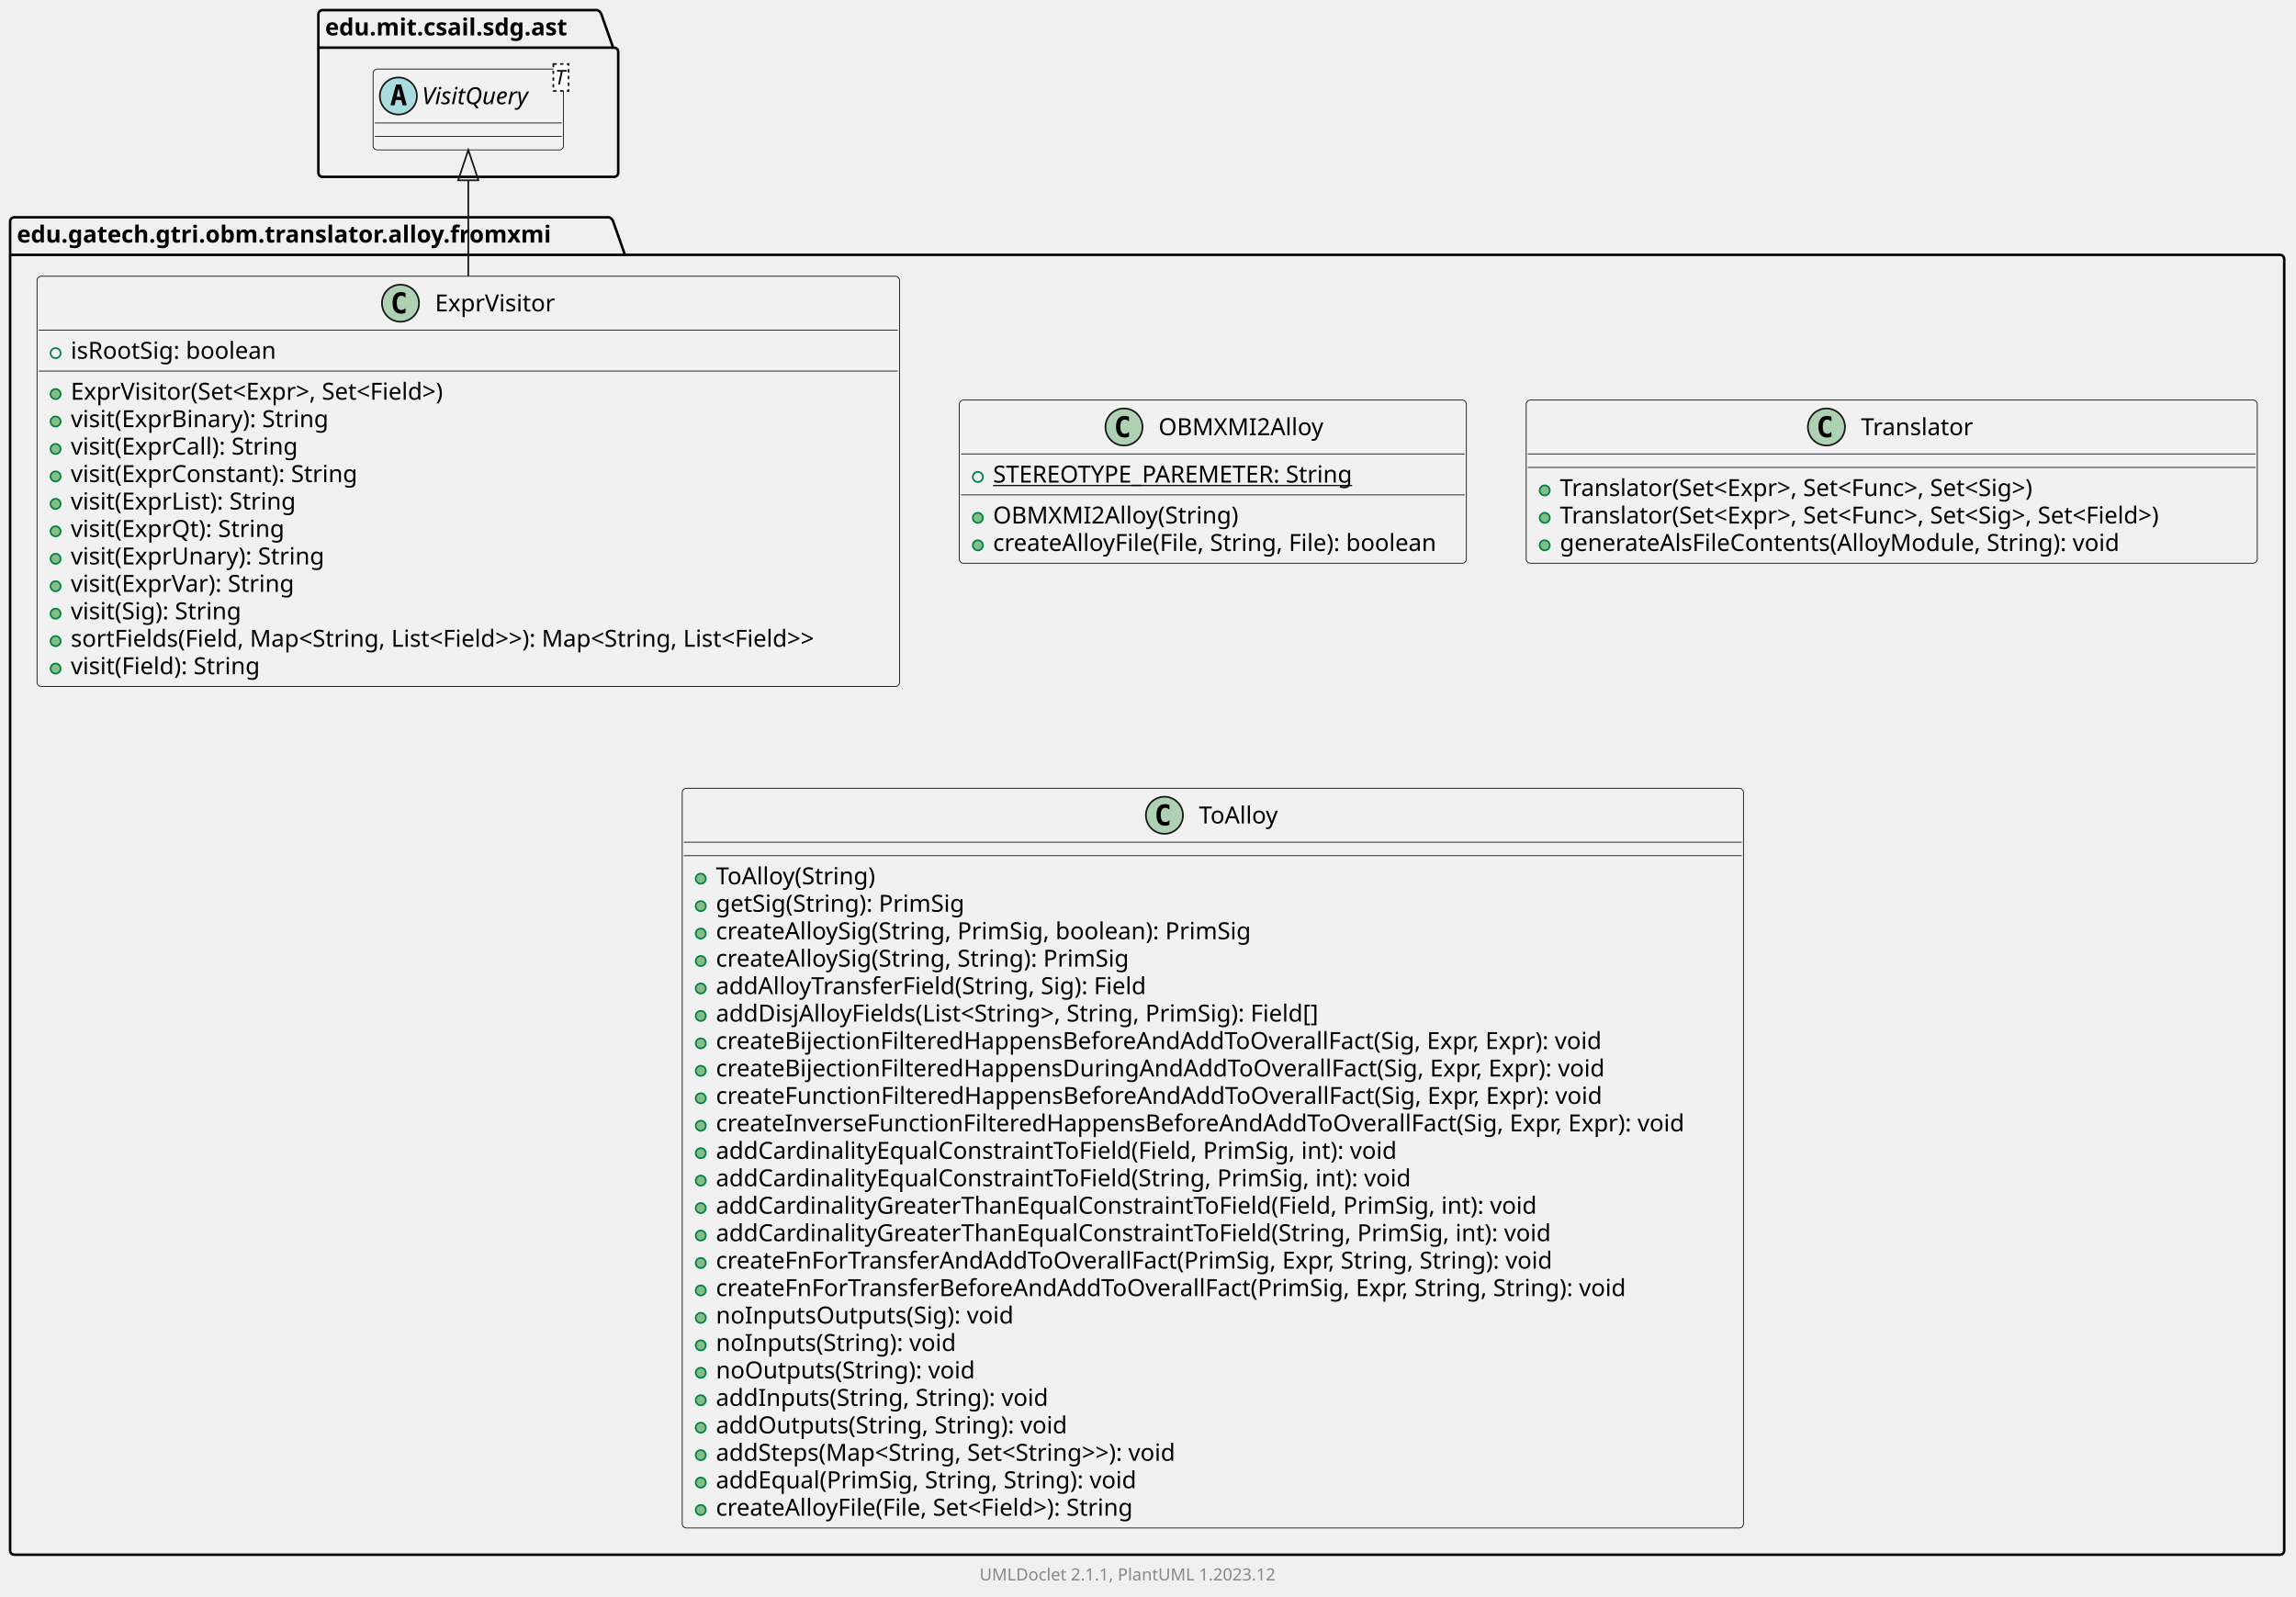
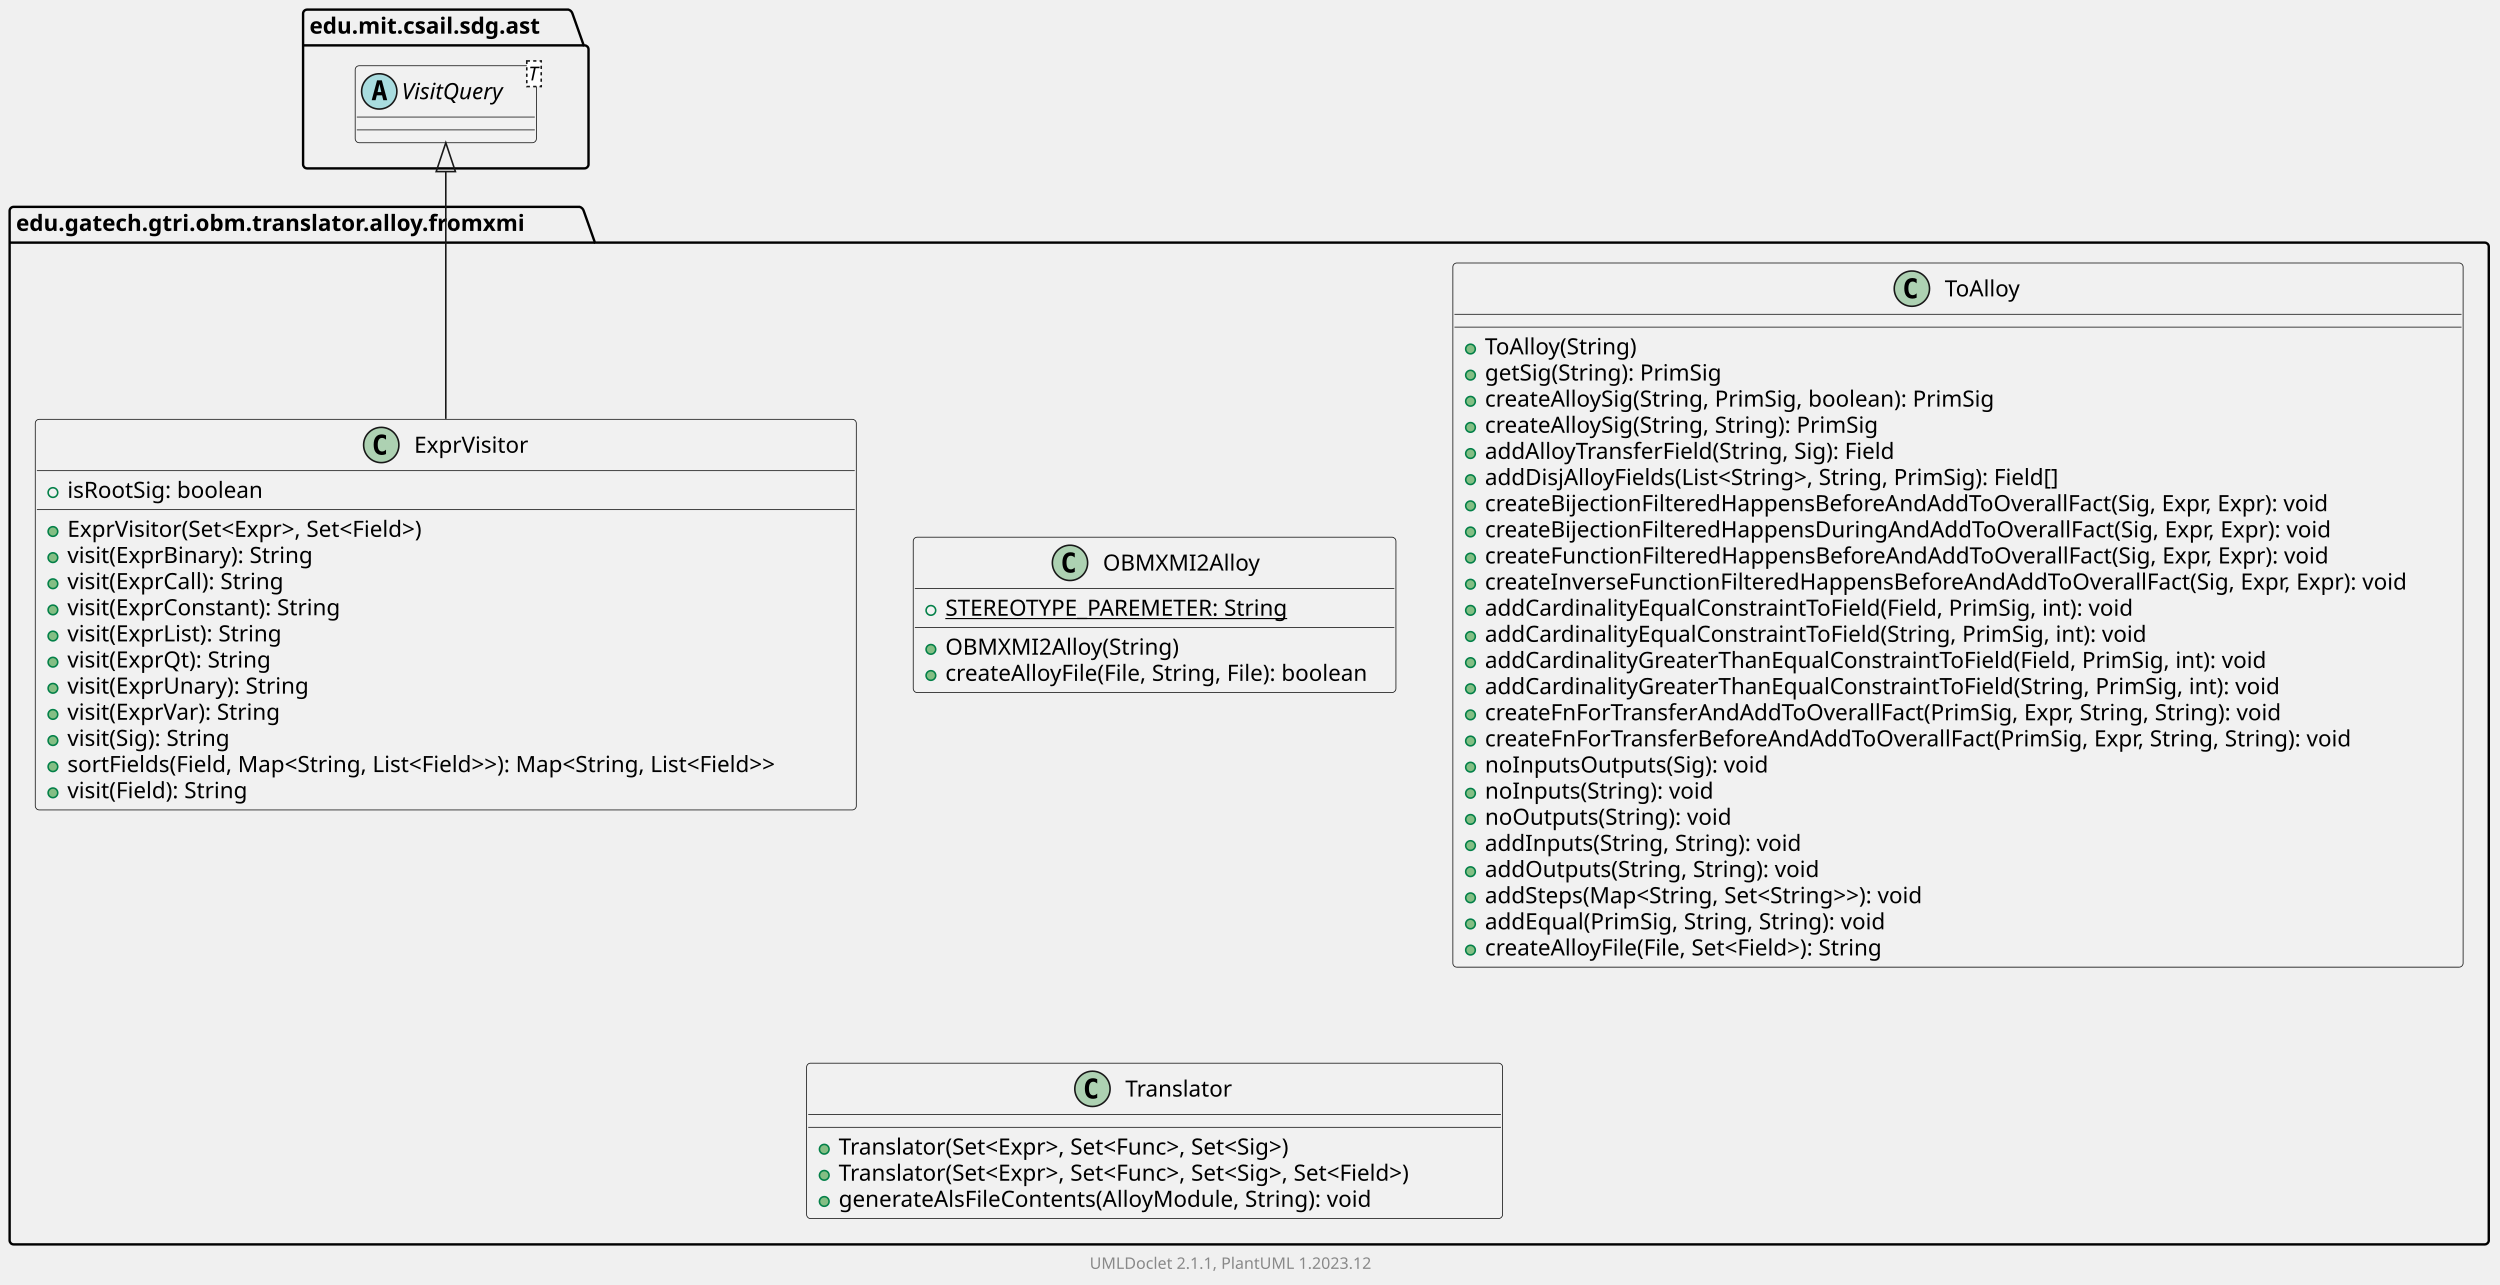
- <svg xmlns="http://www.w3.org/2000/svg" xmlns:xlink="http://www.w3.org/1999/xlink" contentStyleType="text/css" height="948px" preserveAspectRatio="none" style="width:1363px;height:948px;background:#FFFFFF;" version="1.1" viewBox="0 0 1363 948" width="1363px" zoomAndPan="magnify">
+ <svg xmlns="http://www.w3.org/2000/svg" xmlns:xlink="http://www.w3.org/1999/xlink" contentStyleType="text/css" height="801px" preserveAspectRatio="none" style="width:1559px;height:801px;background:#FFFFFF;" version="1.1" viewBox="0 0 1559 801" width="1559px" zoomAndPan="magnify">
  <defs />
  <g>
    <g id="cluster_edu.gatech.gtri.obm.translator.alloy.fromxmi">
-       <path d="M8.5,129 L361.5,129 A3.75,3.75 0 0 1 364,131.5 L371,151.297 L1353.5,151.297 A2.5,2.5 0 0 1 1356,153.797 L1356,920.5 A2.5,2.5 0 0 1 1353.5,923 L8.5,923 A2.5,2.5 0 0 1 6,920.5 L6,131.5 A2.5,2.5 0 0 1 8.5,129 " fill="none" style="stroke:#000000;stroke-width:1.5;" />
+       <path d="M8.5,129 L361.5,129 A3.75,3.75 0 0 1 364,131.5 L371,151.297 L1549.5,151.297 A2.5,2.5 0 0 1 1552,153.797 L1552,773.5 A2.5,2.5 0 0 1 1549.5,776 L8.5,776 A2.5,2.5 0 0 1 6,773.5 L6,131.5 A2.5,2.5 0 0 1 8.5,129 " fill="none" style="stroke:#000000;stroke-width:1.5;" />
      <line style="stroke:#000000;stroke-width:1.5;" x1="6" x2="371" y1="151.297" y2="151.297" />
      <text fill="#000000" font-family="sans-serif" font-size="14" font-weight="bold" lengthAdjust="spacing" textLength="352" x="10" y="143.995">edu.gatech.gtri.obm.translator.alloy.fromxmi</text>
    </g>
    <g id="cluster_edu.mit.csail.sdg.ast">
      <path d="M191.5,6 L354.5,6 A3.75,3.75 0 0 1 357,8.5 L364,28.297 L364.5,28.297 A2.5,2.5 0 0 1 367,30.797 L367,102.5 A2.5,2.5 0 0 1 364.5,105 L191.5,105 A2.5,2.5 0 0 1 189,102.5 L189,8.5 A2.5,2.5 0 0 1 191.5,6 " fill="none" style="stroke:#000000;stroke-width:1.5;" />
      <line style="stroke:#000000;stroke-width:1.5;" x1="189" x2="364" y1="28.297" y2="28.297" />
      <text fill="#000000" font-family="sans-serif" font-size="14" font-weight="bold" lengthAdjust="spacing" textLength="162" x="193" y="20.995">edu.mit.csail.sdg.ast</text>
    </g>
    <a href="OBMXMI2Alloy.html" target="_top" title="OBMXMI2Alloy.html" xlink:actuate="onRequest" xlink:href="OBMXMI2Alloy.html" xlink:show="new" xlink:title="OBMXMI2Alloy.html" xlink:type="simple">
      <g id="elem_OBMXMI2Alloy">
-         <rect codeLine="5" fill="#F1F1F1" height="96.891" id="OBMXMI2Alloy" rx="2.5" ry="2.5" style="stroke:#181818;stroke-width:0.5;" width="301" x="569.5" y="237.5" />
-         <ellipse cx="667.25" cy="253.5" fill="#ADD1B2" rx="11" ry="11" style="stroke:#181818;stroke-width:1.0;" />
-         <path d="M670.219,259.141 Q669.641,259.438 669,259.578 Q668.359,259.734 667.656,259.734 Q665.156,259.734 663.828,258.094 Q662.516,256.438 662.516,253.312 Q662.516,250.188 663.828,248.531 Q665.156,246.875 667.656,246.875 Q668.359,246.875 669,247.031 Q669.656,247.188 670.219,247.484 L670.219,250.203 Q669.594,249.625 669,249.359 Q668.406,249.078 667.781,249.078 Q666.438,249.078 665.75,250.156 Q665.062,251.219 665.062,253.312 Q665.062,255.406 665.75,256.484 Q666.438,257.547 667.781,257.547 Q668.406,257.547 669,257.281 Q669.594,257 670.219,256.422 L670.219,259.141 Z " fill="#000000" />
-         <text fill="#000000" font-family="sans-serif" font-size="14" lengthAdjust="spacing" textLength="97" x="687.75" y="258.347">OBMXMI2Alloy</text>
-         <line style="stroke:#181818;stroke-width:0.5;" x1="570.5" x2="869.5" y1="269.5" y2="269.5" />
-         <ellipse cx="580.5" cy="283.148" fill="none" rx="3" ry="3" style="stroke:#038048;stroke-width:1.0;" />
-         <text fill="#000000" font-family="sans-serif" font-size="14" lengthAdjust="spacing" text-decoration="underline" textLength="235" x="589.5" y="286.495">STEREOTYPE_PAREMETER: String</text>
-         <line style="stroke:#181818;stroke-width:0.5;" x1="570.5" x2="869.5" y1="293.797" y2="293.797" />
-         <ellipse cx="580.5" cy="307.445" fill="#84BE84" rx="3" ry="3" style="stroke:#038048;stroke-width:1.0;" />
-         <text fill="#000000" font-family="sans-serif" font-size="14" lengthAdjust="spacing" textLength="147" x="589.5" y="310.792">OBMXMI2Alloy(String)</text>
-         <ellipse cx="580.5" cy="323.742" fill="#84BE84" rx="3" ry="3" style="stroke:#038048;stroke-width:1.0;" />
-         <text fill="#000000" font-family="sans-serif" font-size="14" lengthAdjust="spacing" textLength="275" x="589.5" y="327.089">createAlloyFile(File, String, File): boolean</text>
+         <rect codeLine="5" fill="#F1F1F1" height="96.891" id="OBMXMI2Alloy" rx="2.5" ry="2.5" style="stroke:#181818;stroke-width:0.5;" width="301" x="569.5" y="335" />
+         <ellipse cx="667.25" cy="351" fill="#ADD1B2" rx="11" ry="11" style="stroke:#181818;stroke-width:1.0;" />
+         <path d="M670.219,356.641 Q669.641,356.938 669,357.078 Q668.359,357.234 667.656,357.234 Q665.156,357.234 663.828,355.594 Q662.516,353.938 662.516,350.812 Q662.516,347.688 663.828,346.031 Q665.156,344.375 667.656,344.375 Q668.359,344.375 669,344.531 Q669.656,344.688 670.219,344.984 L670.219,347.703 Q669.594,347.125 669,346.859 Q668.406,346.578 667.781,346.578 Q666.438,346.578 665.75,347.656 Q665.062,348.719 665.062,350.812 Q665.062,352.906 665.75,353.984 Q666.438,355.047 667.781,355.047 Q668.406,355.047 669,354.781 Q669.594,354.5 670.219,353.922 L670.219,356.641 Z " fill="#000000" />
+         <text fill="#000000" font-family="sans-serif" font-size="14" lengthAdjust="spacing" textLength="97" x="687.75" y="355.847">OBMXMI2Alloy</text>
+         <line style="stroke:#181818;stroke-width:0.5;" x1="570.5" x2="869.5" y1="367" y2="367" />
+         <ellipse cx="580.5" cy="380.648" fill="none" rx="3" ry="3" style="stroke:#038048;stroke-width:1.0;" />
+         <text fill="#000000" font-family="sans-serif" font-size="14" lengthAdjust="spacing" text-decoration="underline" textLength="235" x="589.5" y="383.995">STEREOTYPE_PAREMETER: String</text>
+         <line style="stroke:#181818;stroke-width:0.5;" x1="570.5" x2="869.5" y1="391.297" y2="391.297" />
+         <ellipse cx="580.5" cy="404.945" fill="#84BE84" rx="3" ry="3" style="stroke:#038048;stroke-width:1.0;" />
+         <text fill="#000000" font-family="sans-serif" font-size="14" lengthAdjust="spacing" textLength="147" x="589.5" y="408.292">OBMXMI2Alloy(String)</text>
+         <ellipse cx="580.5" cy="421.242" fill="#84BE84" rx="3" ry="3" style="stroke:#038048;stroke-width:1.0;" />
+         <text fill="#000000" font-family="sans-serif" font-size="14" lengthAdjust="spacing" textLength="275" x="589.5" y="424.589">createAlloyFile(File, String, File): boolean</text>
+       </g>
+     </a>
+     <a href="ToAlloy.html" target="_top" title="ToAlloy.html" xlink:actuate="onRequest" xlink:href="ToAlloy.html" xlink:show="new" xlink:title="ToAlloy.html" xlink:type="simple">
+       <g id="elem_ToAlloy">
+         <rect codeLine="11" fill="#F1F1F1" height="439.125" id="ToAlloy" rx="2.5" ry="2.5" style="stroke:#181818;stroke-width:0.5;" width="630" x="906" y="164" />
+         <ellipse cx="1192.25" cy="180" fill="#ADD1B2" rx="11" ry="11" style="stroke:#181818;stroke-width:1.0;" />
+         <path d="M1195.219,185.641 Q1194.641,185.938 1194,186.078 Q1193.359,186.234 1192.656,186.234 Q1190.156,186.234 1188.828,184.594 Q1187.516,182.938 1187.516,179.812 Q1187.516,176.688 1188.828,175.031 Q1190.156,173.375 1192.656,173.375 Q1193.359,173.375 1194,173.531 Q1194.656,173.688 1195.219,173.984 L1195.219,176.703 Q1194.594,176.125 1194,175.859 Q1193.406,175.578 1192.781,175.578 Q1191.438,175.578 1190.75,176.656 Q1190.062,177.719 1190.062,179.812 Q1190.062,181.906 1190.75,182.984 Q1191.438,184.047 1192.781,184.047 Q1193.406,184.047 1194,183.781 Q1194.594,183.5 1195.219,182.922 L1195.219,185.641 Z " fill="#000000" />
+         <text fill="#000000" font-family="sans-serif" font-size="14" lengthAdjust="spacing" textLength="49" x="1212.75" y="184.847">ToAlloy</text>
+         <line style="stroke:#181818;stroke-width:0.5;" x1="907" x2="1535" y1="196" y2="196" />
+         <line style="stroke:#181818;stroke-width:0.5;" x1="907" x2="1535" y1="204" y2="204" />
+         <ellipse cx="917" cy="217.648" fill="#84BE84" rx="3" ry="3" style="stroke:#038048;stroke-width:1.0;" />
+         <text fill="#000000" font-family="sans-serif" font-size="14" lengthAdjust="spacing" textLength="99" x="926" y="220.995">ToAlloy(String)</text>
+         <ellipse cx="917" cy="233.945" fill="#84BE84" rx="3" ry="3" style="stroke:#038048;stroke-width:1.0;" />
+         <text fill="#000000" font-family="sans-serif" font-size="14" lengthAdjust="spacing" textLength="154" x="926" y="237.292">getSig(String): PrimSig</text>
+         <ellipse cx="917" cy="250.242" fill="#84BE84" rx="3" ry="3" style="stroke:#038048;stroke-width:1.0;" />
+         <text fill="#000000" font-family="sans-serif" font-size="14" lengthAdjust="spacing" textLength="329" x="926" y="253.589">createAlloySig(String, PrimSig, boolean): PrimSig</text>
+         <ellipse cx="917" cy="266.539" fill="#84BE84" rx="3" ry="3" style="stroke:#038048;stroke-width:1.0;" />
+         <text fill="#000000" font-family="sans-serif" font-size="14" lengthAdjust="spacing" textLength="254" x="926" y="269.886">createAlloySig(String, String): PrimSig</text>
+         <ellipse cx="917" cy="282.836" fill="#84BE84" rx="3" ry="3" style="stroke:#038048;stroke-width:1.0;" />
+         <text fill="#000000" font-family="sans-serif" font-size="14" lengthAdjust="spacing" textLength="266" x="926" y="286.183">addAlloyTransferField(String, Sig): Field</text>
+         <ellipse cx="917" cy="299.133" fill="#84BE84" rx="3" ry="3" style="stroke:#038048;stroke-width:1.0;" />
+         <text fill="#000000" font-family="sans-serif" font-size="14" lengthAdjust="spacing" textLength="377" x="926" y="302.479">addDisjAlloyFields(List&lt;String&gt;, String, PrimSig): Field[]</text>
+         <ellipse cx="917" cy="315.43" fill="#84BE84" rx="3" ry="3" style="stroke:#038048;stroke-width:1.0;" />
+         <text fill="#000000" font-family="sans-serif" font-size="14" lengthAdjust="spacing" textLength="553" x="926" y="318.776">createBijectionFilteredHappensBeforeAndAddToOverallFact(Sig, Expr, Expr): void</text>
+         <ellipse cx="917" cy="331.727" fill="#84BE84" rx="3" ry="3" style="stroke:#038048;stroke-width:1.0;" />
+         <text fill="#000000" font-family="sans-serif" font-size="14" lengthAdjust="spacing" textLength="553" x="926" y="335.073">createBijectionFilteredHappensDuringAndAddToOverallFact(Sig, Expr, Expr): void</text>
+         <ellipse cx="917" cy="348.023" fill="#84BE84" rx="3" ry="3" style="stroke:#038048;stroke-width:1.0;" />
+         <text fill="#000000" font-family="sans-serif" font-size="14" lengthAdjust="spacing" textLength="554" x="926" y="351.37">createFunctionFilteredHappensBeforeAndAddToOverallFact(Sig, Expr, Expr): void</text>
+         <ellipse cx="917" cy="364.32" fill="#84BE84" rx="3" ry="3" style="stroke:#038048;stroke-width:1.0;" />
+         <text fill="#000000" font-family="sans-serif" font-size="14" lengthAdjust="spacing" textLength="604" x="926" y="367.667">createInverseFunctionFilteredHappensBeforeAndAddToOverallFact(Sig, Expr, Expr): void</text>
+         <ellipse cx="917" cy="380.617" fill="#84BE84" rx="3" ry="3" style="stroke:#038048;stroke-width:1.0;" />
+         <text fill="#000000" font-family="sans-serif" font-size="14" lengthAdjust="spacing" textLength="418" x="926" y="383.964">addCardinalityEqualConstraintToField(Field, PrimSig, int): void</text>
+         <ellipse cx="917" cy="396.914" fill="#84BE84" rx="3" ry="3" style="stroke:#038048;stroke-width:1.0;" />
+         <text fill="#000000" font-family="sans-serif" font-size="14" lengthAdjust="spacing" textLength="426" x="926" y="400.261">addCardinalityEqualConstraintToField(String, PrimSig, int): void</text>
+         <ellipse cx="917" cy="413.211" fill="#84BE84" rx="3" ry="3" style="stroke:#038048;stroke-width:1.0;" />
+         <text fill="#000000" font-family="sans-serif" font-size="14" lengthAdjust="spacing" textLength="505" x="926" y="416.558">addCardinalityGreaterThanEqualConstraintToField(Field, PrimSig, int): void</text>
+         <ellipse cx="917" cy="429.508" fill="#84BE84" rx="3" ry="3" style="stroke:#038048;stroke-width:1.0;" />
+         <text fill="#000000" font-family="sans-serif" font-size="14" lengthAdjust="spacing" textLength="513" x="926" y="432.854">addCardinalityGreaterThanEqualConstraintToField(String, PrimSig, int): void</text>
+         <ellipse cx="917" cy="445.805" fill="#84BE84" rx="3" ry="3" style="stroke:#038048;stroke-width:1.0;" />
+         <text fill="#000000" font-family="sans-serif" font-size="14" lengthAdjust="spacing" textLength="519" x="926" y="449.151">createFnForTransferAndAddToOverallFact(PrimSig, Expr, String, String): void</text>
+         <ellipse cx="917" cy="462.102" fill="#84BE84" rx="3" ry="3" style="stroke:#038048;stroke-width:1.0;" />
+         <text fill="#000000" font-family="sans-serif" font-size="14" lengthAdjust="spacing" textLength="565" x="926" y="465.448">createFnForTransferBeforeAndAddToOverallFact(PrimSig, Expr, String, String): void</text>
+         <ellipse cx="917" cy="478.398" fill="#84BE84" rx="3" ry="3" style="stroke:#038048;stroke-width:1.0;" />
+         <text fill="#000000" font-family="sans-serif" font-size="14" lengthAdjust="spacing" textLength="185" x="926" y="481.745">noInputsOutputs(Sig): void</text>
+         <ellipse cx="917" cy="494.695" fill="#84BE84" rx="3" ry="3" style="stroke:#038048;stroke-width:1.0;" />
+         <text fill="#000000" font-family="sans-serif" font-size="14" lengthAdjust="spacing" textLength="148" x="926" y="498.042">noInputs(String): void</text>
+         <ellipse cx="917" cy="510.992" fill="#84BE84" rx="3" ry="3" style="stroke:#038048;stroke-width:1.0;" />
+         <text fill="#000000" font-family="sans-serif" font-size="14" lengthAdjust="spacing" textLength="161" x="926" y="514.339">noOutputs(String): void</text>
+         <ellipse cx="917" cy="527.289" fill="#84BE84" rx="3" ry="3" style="stroke:#038048;stroke-width:1.0;" />
+         <text fill="#000000" font-family="sans-serif" font-size="14" lengthAdjust="spacing" textLength="204" x="926" y="530.636">addInputs(String, String): void</text>
+         <ellipse cx="917" cy="543.586" fill="#84BE84" rx="3" ry="3" style="stroke:#038048;stroke-width:1.0;" />
+         <text fill="#000000" font-family="sans-serif" font-size="14" lengthAdjust="spacing" textLength="217" x="926" y="546.933">addOutputs(String, String): void</text>
+         <ellipse cx="917" cy="559.883" fill="#84BE84" rx="3" ry="3" style="stroke:#038048;stroke-width:1.0;" />
+         <text fill="#000000" font-family="sans-serif" font-size="14" lengthAdjust="spacing" textLength="301" x="926" y="563.23">addSteps(Map&lt;String, Set&lt;String&gt;&gt;): void</text>
+         <ellipse cx="917" cy="576.18" fill="#84BE84" rx="3" ry="3" style="stroke:#038048;stroke-width:1.0;" />
+         <text fill="#000000" font-family="sans-serif" font-size="14" lengthAdjust="spacing" textLength="258" x="926" y="579.526">addEqual(PrimSig, String, String): void</text>
+         <ellipse cx="917" cy="592.477" fill="#84BE84" rx="3" ry="3" style="stroke:#038048;stroke-width:1.0;" />
+         <text fill="#000000" font-family="sans-serif" font-size="14" lengthAdjust="spacing" textLength="267" x="926" y="595.823">createAlloyFile(File, Set&lt;Field&gt;): String</text>
      </g>
    </a>
    <a href="ExprVisitor.html" target="_top" title="ExprVisitor.html" xlink:actuate="onRequest" xlink:href="ExprVisitor.html" xlink:show="new" xlink:title="ExprVisitor.html" xlink:type="simple">
      <g id="elem_ExprVisitor">
-         <rect codeLine="11" fill="#F1F1F1" height="243.562" id="ExprVisitor" rx="2.5" ry="2.5" style="stroke:#181818;stroke-width:0.5;" width="512" x="22" y="164" />
-         <ellipse cx="237.75" cy="180" fill="#ADD1B2" rx="11" ry="11" style="stroke:#181818;stroke-width:1.0;" />
-         <path d="M240.719,185.641 Q240.141,185.938 239.5,186.078 Q238.859,186.234 238.156,186.234 Q235.656,186.234 234.328,184.594 Q233.016,182.938 233.016,179.812 Q233.016,176.688 234.328,175.031 Q235.656,173.375 238.156,173.375 Q238.859,173.375 239.5,173.531 Q240.156,173.688 240.719,173.984 L240.719,176.703 Q240.094,176.125 239.5,175.859 Q238.906,175.578 238.281,175.578 Q236.938,175.578 236.25,176.656 Q235.562,177.719 235.562,179.812 Q235.562,181.906 236.25,182.984 Q236.938,184.047 238.281,184.047 Q238.906,184.047 239.5,183.781 Q240.094,183.5 240.719,182.922 L240.719,185.641 Z " fill="#000000" />
-         <text fill="#000000" font-family="sans-serif" font-size="14" lengthAdjust="spacing" textLength="72" x="258.25" y="184.847">ExprVisitor</text>
-         <line style="stroke:#181818;stroke-width:0.5;" x1="23" x2="533" y1="196" y2="196" />
-         <ellipse cx="33" cy="209.648" fill="none" rx="3" ry="3" style="stroke:#038048;stroke-width:1.0;" />
-         <text fill="#000000" font-family="sans-serif" font-size="14" lengthAdjust="spacing" textLength="130" x="42" y="212.995">isRootSig: boolean</text>
-         <line style="stroke:#181818;stroke-width:0.5;" x1="23" x2="533" y1="220.297" y2="220.297" />
-         <ellipse cx="33" cy="233.945" fill="#84BE84" rx="3" ry="3" style="stroke:#038048;stroke-width:1.0;" />
-         <text fill="#000000" font-family="sans-serif" font-size="14" lengthAdjust="spacing" textLength="246" x="42" y="237.292">ExprVisitor(Set&lt;Expr&gt;, Set&lt;Field&gt;)</text>
-         <ellipse cx="33" cy="250.242" fill="#84BE84" rx="3" ry="3" style="stroke:#038048;stroke-width:1.0;" />
-         <text fill="#000000" font-family="sans-serif" font-size="14" lengthAdjust="spacing" textLength="157" x="42" y="253.589">visit(ExprBinary): String</text>
-         <ellipse cx="33" cy="266.539" fill="#84BE84" rx="3" ry="3" style="stroke:#038048;stroke-width:1.0;" />
-         <text fill="#000000" font-family="sans-serif" font-size="14" lengthAdjust="spacing" textLength="139" x="42" y="269.886">visit(ExprCall): String</text>
-         <ellipse cx="33" cy="282.836" fill="#84BE84" rx="3" ry="3" style="stroke:#038048;stroke-width:1.0;" />
-         <text fill="#000000" font-family="sans-serif" font-size="14" lengthAdjust="spacing" textLength="178" x="42" y="286.183">visit(ExprConstant): String</text>
-         <ellipse cx="33" cy="299.133" fill="#84BE84" rx="3" ry="3" style="stroke:#038048;stroke-width:1.0;" />
-         <text fill="#000000" font-family="sans-serif" font-size="14" lengthAdjust="spacing" textLength="138" x="42" y="302.479">visit(ExprList): String</text>
-         <ellipse cx="33" cy="315.43" fill="#84BE84" rx="3" ry="3" style="stroke:#038048;stroke-width:1.0;" />
-         <text fill="#000000" font-family="sans-serif" font-size="14" lengthAdjust="spacing" textLength="131" x="42" y="318.776">visit(ExprQt): String</text>
-         <ellipse cx="33" cy="331.727" fill="#84BE84" rx="3" ry="3" style="stroke:#038048;stroke-width:1.0;" />
-         <text fill="#000000" font-family="sans-serif" font-size="14" lengthAdjust="spacing" textLength="154" x="42" y="335.073">visit(ExprUnary): String</text>
-         <ellipse cx="33" cy="348.023" fill="#84BE84" rx="3" ry="3" style="stroke:#038048;stroke-width:1.0;" />
-         <text fill="#000000" font-family="sans-serif" font-size="14" lengthAdjust="spacing" textLength="137" x="42" y="351.37">visit(ExprVar): String</text>
-         <ellipse cx="33" cy="364.32" fill="#84BE84" rx="3" ry="3" style="stroke:#038048;stroke-width:1.0;" />
-         <text fill="#000000" font-family="sans-serif" font-size="14" lengthAdjust="spacing" textLength="106" x="42" y="367.667">visit(Sig): String</text>
-         <ellipse cx="33" cy="380.617" fill="#84BE84" rx="3" ry="3" style="stroke:#038048;stroke-width:1.0;" />
-         <text fill="#000000" font-family="sans-serif" font-size="14" lengthAdjust="spacing" textLength="486" x="42" y="383.964">sortFields(Field, Map&lt;String, List&lt;Field&gt;&gt;): Map&lt;String, List&lt;Field&gt;&gt;</text>
-         <ellipse cx="33" cy="396.914" fill="#84BE84" rx="3" ry="3" style="stroke:#038048;stroke-width:1.0;" />
-         <text fill="#000000" font-family="sans-serif" font-size="14" lengthAdjust="spacing" textLength="117" x="42" y="400.261">visit(Field): String</text>
+         <rect codeLine="38" fill="#F1F1F1" height="243.562" id="ExprVisitor" rx="2.5" ry="2.5" style="stroke:#181818;stroke-width:0.5;" width="512" x="22" y="261.5" />
+         <ellipse cx="237.75" cy="277.5" fill="#ADD1B2" rx="11" ry="11" style="stroke:#181818;stroke-width:1.0;" />
+         <path d="M240.719,283.141 Q240.141,283.438 239.5,283.578 Q238.859,283.734 238.156,283.734 Q235.656,283.734 234.328,282.094 Q233.016,280.438 233.016,277.312 Q233.016,274.188 234.328,272.531 Q235.656,270.875 238.156,270.875 Q238.859,270.875 239.5,271.031 Q240.156,271.188 240.719,271.484 L240.719,274.203 Q240.094,273.625 239.5,273.359 Q238.906,273.078 238.281,273.078 Q236.938,273.078 236.25,274.156 Q235.562,275.219 235.562,277.312 Q235.562,279.406 236.25,280.484 Q236.938,281.547 238.281,281.547 Q238.906,281.547 239.5,281.281 Q240.094,281 240.719,280.422 L240.719,283.141 Z " fill="#000000" />
+         <text fill="#000000" font-family="sans-serif" font-size="14" lengthAdjust="spacing" textLength="72" x="258.25" y="282.347">ExprVisitor</text>
+         <line style="stroke:#181818;stroke-width:0.5;" x1="23" x2="533" y1="293.5" y2="293.5" />
+         <ellipse cx="33" cy="307.148" fill="none" rx="3" ry="3" style="stroke:#038048;stroke-width:1.0;" />
+         <text fill="#000000" font-family="sans-serif" font-size="14" lengthAdjust="spacing" textLength="130" x="42" y="310.495">isRootSig: boolean</text>
+         <line style="stroke:#181818;stroke-width:0.5;" x1="23" x2="533" y1="317.797" y2="317.797" />
+         <ellipse cx="33" cy="331.445" fill="#84BE84" rx="3" ry="3" style="stroke:#038048;stroke-width:1.0;" />
+         <text fill="#000000" font-family="sans-serif" font-size="14" lengthAdjust="spacing" textLength="246" x="42" y="334.792">ExprVisitor(Set&lt;Expr&gt;, Set&lt;Field&gt;)</text>
+         <ellipse cx="33" cy="347.742" fill="#84BE84" rx="3" ry="3" style="stroke:#038048;stroke-width:1.0;" />
+         <text fill="#000000" font-family="sans-serif" font-size="14" lengthAdjust="spacing" textLength="157" x="42" y="351.089">visit(ExprBinary): String</text>
+         <ellipse cx="33" cy="364.039" fill="#84BE84" rx="3" ry="3" style="stroke:#038048;stroke-width:1.0;" />
+         <text fill="#000000" font-family="sans-serif" font-size="14" lengthAdjust="spacing" textLength="139" x="42" y="367.386">visit(ExprCall): String</text>
+         <ellipse cx="33" cy="380.336" fill="#84BE84" rx="3" ry="3" style="stroke:#038048;stroke-width:1.0;" />
+         <text fill="#000000" font-family="sans-serif" font-size="14" lengthAdjust="spacing" textLength="178" x="42" y="383.683">visit(ExprConstant): String</text>
+         <ellipse cx="33" cy="396.633" fill="#84BE84" rx="3" ry="3" style="stroke:#038048;stroke-width:1.0;" />
+         <text fill="#000000" font-family="sans-serif" font-size="14" lengthAdjust="spacing" textLength="138" x="42" y="399.979">visit(ExprList): String</text>
+         <ellipse cx="33" cy="412.93" fill="#84BE84" rx="3" ry="3" style="stroke:#038048;stroke-width:1.0;" />
+         <text fill="#000000" font-family="sans-serif" font-size="14" lengthAdjust="spacing" textLength="131" x="42" y="416.276">visit(ExprQt): String</text>
+         <ellipse cx="33" cy="429.227" fill="#84BE84" rx="3" ry="3" style="stroke:#038048;stroke-width:1.0;" />
+         <text fill="#000000" font-family="sans-serif" font-size="14" lengthAdjust="spacing" textLength="154" x="42" y="432.573">visit(ExprUnary): String</text>
+         <ellipse cx="33" cy="445.523" fill="#84BE84" rx="3" ry="3" style="stroke:#038048;stroke-width:1.0;" />
+         <text fill="#000000" font-family="sans-serif" font-size="14" lengthAdjust="spacing" textLength="137" x="42" y="448.87">visit(ExprVar): String</text>
+         <ellipse cx="33" cy="461.82" fill="#84BE84" rx="3" ry="3" style="stroke:#038048;stroke-width:1.0;" />
+         <text fill="#000000" font-family="sans-serif" font-size="14" lengthAdjust="spacing" textLength="106" x="42" y="465.167">visit(Sig): String</text>
+         <ellipse cx="33" cy="478.117" fill="#84BE84" rx="3" ry="3" style="stroke:#038048;stroke-width:1.0;" />
+         <text fill="#000000" font-family="sans-serif" font-size="14" lengthAdjust="spacing" textLength="486" x="42" y="481.464">sortFields(Field, Map&lt;String, List&lt;Field&gt;&gt;): Map&lt;String, List&lt;Field&gt;&gt;</text>
+         <ellipse cx="33" cy="494.414" fill="#84BE84" rx="3" ry="3" style="stroke:#038048;stroke-width:1.0;" />
+         <text fill="#000000" font-family="sans-serif" font-size="14" lengthAdjust="spacing" textLength="117" x="42" y="497.761">visit(Field): String</text>
      </g>
    </a>
    <a href="Translator.html" target="_top" title="Translator.html" xlink:actuate="onRequest" xlink:href="Translator.html" xlink:show="new" xlink:title="Translator.html" xlink:type="simple">
      <g id="elem_Translator">
-         <rect codeLine="26" fill="#F1F1F1" height="96.891" id="Translator" rx="2.5" ry="2.5" style="stroke:#181818;stroke-width:0.5;" width="434" x="906" y="237.5" />
-         <ellipse cx="1084.25" cy="253.5" fill="#ADD1B2" rx="11" ry="11" style="stroke:#181818;stroke-width:1.0;" />
-         <path d="M1087.219,259.141 Q1086.641,259.438 1086,259.578 Q1085.359,259.734 1084.656,259.734 Q1082.156,259.734 1080.828,258.094 Q1079.516,256.438 1079.516,253.312 Q1079.516,250.188 1080.828,248.531 Q1082.156,246.875 1084.656,246.875 Q1085.359,246.875 1086,247.031 Q1086.656,247.188 1087.219,247.484 L1087.219,250.203 Q1086.594,249.625 1086,249.359 Q1085.406,249.078 1084.781,249.078 Q1083.438,249.078 1082.75,250.156 Q1082.062,251.219 1082.062,253.312 Q1082.062,255.406 1082.75,256.484 Q1083.438,257.547 1084.781,257.547 Q1085.406,257.547 1086,257.281 Q1086.594,257 1087.219,256.422 L1087.219,259.141 Z " fill="#000000" />
-         <text fill="#000000" font-family="sans-serif" font-size="14" lengthAdjust="spacing" textLength="69" x="1104.75" y="258.347">Translator</text>
-         <line style="stroke:#181818;stroke-width:0.5;" x1="907" x2="1339" y1="269.5" y2="269.5" />
-         <line style="stroke:#181818;stroke-width:0.5;" x1="907" x2="1339" y1="277.5" y2="277.5" />
-         <ellipse cx="917" cy="291.148" fill="#84BE84" rx="3" ry="3" style="stroke:#038048;stroke-width:1.0;" />
-         <text fill="#000000" font-family="sans-serif" font-size="14" lengthAdjust="spacing" textLength="321" x="926" y="294.495">Translator(Set&lt;Expr&gt;, Set&lt;Func&gt;, Set&lt;Sig&gt;)</text>
-         <ellipse cx="917" cy="307.445" fill="#84BE84" rx="3" ry="3" style="stroke:#038048;stroke-width:1.0;" />
-         <text fill="#000000" font-family="sans-serif" font-size="14" lengthAdjust="spacing" textLength="408" x="926" y="310.792">Translator(Set&lt;Expr&gt;, Set&lt;Func&gt;, Set&lt;Sig&gt;, Set&lt;Field&gt;)</text>
-         <ellipse cx="917" cy="323.742" fill="#84BE84" rx="3" ry="3" style="stroke:#038048;stroke-width:1.0;" />
-         <text fill="#000000" font-family="sans-serif" font-size="14" lengthAdjust="spacing" textLength="347" x="926" y="327.089">generateAlsFileContents(AlloyModule, String): void</text>
-       </g>
-     </a>
-     <a href="ToAlloy.html" target="_top" title="ToAlloy.html" xlink:actuate="onRequest" xlink:href="ToAlloy.html" xlink:show="new" xlink:title="ToAlloy.html" xlink:type="simple">
-       <g id="elem_ToAlloy">
-         <rect codeLine="32" fill="#F1F1F1" height="439.125" id="ToAlloy" rx="2.5" ry="2.5" style="stroke:#181818;stroke-width:0.5;" width="630" x="405" y="468" />
-         <ellipse cx="691.25" cy="484" fill="#ADD1B2" rx="11" ry="11" style="stroke:#181818;stroke-width:1.0;" />
-         <path d="M694.219,489.641 Q693.641,489.938 693,490.078 Q692.359,490.234 691.656,490.234 Q689.156,490.234 687.828,488.594 Q686.516,486.938 686.516,483.812 Q686.516,480.688 687.828,479.031 Q689.156,477.375 691.656,477.375 Q692.359,477.375 693,477.531 Q693.656,477.688 694.219,477.984 L694.219,480.703 Q693.594,480.125 693,479.859 Q692.406,479.578 691.781,479.578 Q690.438,479.578 689.75,480.656 Q689.062,481.719 689.062,483.812 Q689.062,485.906 689.75,486.984 Q690.438,488.047 691.781,488.047 Q692.406,488.047 693,487.781 Q693.594,487.5 694.219,486.922 L694.219,489.641 Z " fill="#000000" />
-         <text fill="#000000" font-family="sans-serif" font-size="14" lengthAdjust="spacing" textLength="49" x="711.75" y="488.847">ToAlloy</text>
-         <line style="stroke:#181818;stroke-width:0.5;" x1="406" x2="1034" y1="500" y2="500" />
-         <line style="stroke:#181818;stroke-width:0.5;" x1="406" x2="1034" y1="508" y2="508" />
-         <ellipse cx="416" cy="521.648" fill="#84BE84" rx="3" ry="3" style="stroke:#038048;stroke-width:1.0;" />
-         <text fill="#000000" font-family="sans-serif" font-size="14" lengthAdjust="spacing" textLength="99" x="425" y="524.995">ToAlloy(String)</text>
-         <ellipse cx="416" cy="537.945" fill="#84BE84" rx="3" ry="3" style="stroke:#038048;stroke-width:1.0;" />
-         <text fill="#000000" font-family="sans-serif" font-size="14" lengthAdjust="spacing" textLength="154" x="425" y="541.292">getSig(String): PrimSig</text>
-         <ellipse cx="416" cy="554.242" fill="#84BE84" rx="3" ry="3" style="stroke:#038048;stroke-width:1.0;" />
-         <text fill="#000000" font-family="sans-serif" font-size="14" lengthAdjust="spacing" textLength="329" x="425" y="557.589">createAlloySig(String, PrimSig, boolean): PrimSig</text>
-         <ellipse cx="416" cy="570.539" fill="#84BE84" rx="3" ry="3" style="stroke:#038048;stroke-width:1.0;" />
-         <text fill="#000000" font-family="sans-serif" font-size="14" lengthAdjust="spacing" textLength="254" x="425" y="573.886">createAlloySig(String, String): PrimSig</text>
-         <ellipse cx="416" cy="586.836" fill="#84BE84" rx="3" ry="3" style="stroke:#038048;stroke-width:1.0;" />
-         <text fill="#000000" font-family="sans-serif" font-size="14" lengthAdjust="spacing" textLength="266" x="425" y="590.183">addAlloyTransferField(String, Sig): Field</text>
-         <ellipse cx="416" cy="603.133" fill="#84BE84" rx="3" ry="3" style="stroke:#038048;stroke-width:1.0;" />
-         <text fill="#000000" font-family="sans-serif" font-size="14" lengthAdjust="spacing" textLength="377" x="425" y="606.48">addDisjAlloyFields(List&lt;String&gt;, String, PrimSig): Field[]</text>
-         <ellipse cx="416" cy="619.43" fill="#84BE84" rx="3" ry="3" style="stroke:#038048;stroke-width:1.0;" />
-         <text fill="#000000" font-family="sans-serif" font-size="14" lengthAdjust="spacing" textLength="553" x="425" y="622.776">createBijectionFilteredHappensBeforeAndAddToOverallFact(Sig, Expr, Expr): void</text>
-         <ellipse cx="416" cy="635.727" fill="#84BE84" rx="3" ry="3" style="stroke:#038048;stroke-width:1.0;" />
-         <text fill="#000000" font-family="sans-serif" font-size="14" lengthAdjust="spacing" textLength="553" x="425" y="639.073">createBijectionFilteredHappensDuringAndAddToOverallFact(Sig, Expr, Expr): void</text>
-         <ellipse cx="416" cy="652.023" fill="#84BE84" rx="3" ry="3" style="stroke:#038048;stroke-width:1.0;" />
-         <text fill="#000000" font-family="sans-serif" font-size="14" lengthAdjust="spacing" textLength="554" x="425" y="655.37">createFunctionFilteredHappensBeforeAndAddToOverallFact(Sig, Expr, Expr): void</text>
-         <ellipse cx="416" cy="668.32" fill="#84BE84" rx="3" ry="3" style="stroke:#038048;stroke-width:1.0;" />
-         <text fill="#000000" font-family="sans-serif" font-size="14" lengthAdjust="spacing" textLength="604" x="425" y="671.667">createInverseFunctionFilteredHappensBeforeAndAddToOverallFact(Sig, Expr, Expr): void</text>
-         <ellipse cx="416" cy="684.617" fill="#84BE84" rx="3" ry="3" style="stroke:#038048;stroke-width:1.0;" />
-         <text fill="#000000" font-family="sans-serif" font-size="14" lengthAdjust="spacing" textLength="418" x="425" y="687.964">addCardinalityEqualConstraintToField(Field, PrimSig, int): void</text>
-         <ellipse cx="416" cy="700.914" fill="#84BE84" rx="3" ry="3" style="stroke:#038048;stroke-width:1.0;" />
-         <text fill="#000000" font-family="sans-serif" font-size="14" lengthAdjust="spacing" textLength="426" x="425" y="704.261">addCardinalityEqualConstraintToField(String, PrimSig, int): void</text>
-         <ellipse cx="416" cy="717.211" fill="#84BE84" rx="3" ry="3" style="stroke:#038048;stroke-width:1.0;" />
-         <text fill="#000000" font-family="sans-serif" font-size="14" lengthAdjust="spacing" textLength="505" x="425" y="720.558">addCardinalityGreaterThanEqualConstraintToField(Field, PrimSig, int): void</text>
-         <ellipse cx="416" cy="733.508" fill="#84BE84" rx="3" ry="3" style="stroke:#038048;stroke-width:1.0;" />
-         <text fill="#000000" font-family="sans-serif" font-size="14" lengthAdjust="spacing" textLength="513" x="425" y="736.855">addCardinalityGreaterThanEqualConstraintToField(String, PrimSig, int): void</text>
-         <ellipse cx="416" cy="749.805" fill="#84BE84" rx="3" ry="3" style="stroke:#038048;stroke-width:1.0;" />
-         <text fill="#000000" font-family="sans-serif" font-size="14" lengthAdjust="spacing" textLength="519" x="425" y="753.151">createFnForTransferAndAddToOverallFact(PrimSig, Expr, String, String): void</text>
-         <ellipse cx="416" cy="766.102" fill="#84BE84" rx="3" ry="3" style="stroke:#038048;stroke-width:1.0;" />
-         <text fill="#000000" font-family="sans-serif" font-size="14" lengthAdjust="spacing" textLength="565" x="425" y="769.448">createFnForTransferBeforeAndAddToOverallFact(PrimSig, Expr, String, String): void</text>
-         <ellipse cx="416" cy="782.398" fill="#84BE84" rx="3" ry="3" style="stroke:#038048;stroke-width:1.0;" />
-         <text fill="#000000" font-family="sans-serif" font-size="14" lengthAdjust="spacing" textLength="185" x="425" y="785.745">noInputsOutputs(Sig): void</text>
-         <ellipse cx="416" cy="798.695" fill="#84BE84" rx="3" ry="3" style="stroke:#038048;stroke-width:1.0;" />
-         <text fill="#000000" font-family="sans-serif" font-size="14" lengthAdjust="spacing" textLength="148" x="425" y="802.042">noInputs(String): void</text>
-         <ellipse cx="416" cy="814.992" fill="#84BE84" rx="3" ry="3" style="stroke:#038048;stroke-width:1.0;" />
-         <text fill="#000000" font-family="sans-serif" font-size="14" lengthAdjust="spacing" textLength="161" x="425" y="818.339">noOutputs(String): void</text>
-         <ellipse cx="416" cy="831.289" fill="#84BE84" rx="3" ry="3" style="stroke:#038048;stroke-width:1.0;" />
-         <text fill="#000000" font-family="sans-serif" font-size="14" lengthAdjust="spacing" textLength="204" x="425" y="834.636">addInputs(String, String): void</text>
-         <ellipse cx="416" cy="847.586" fill="#84BE84" rx="3" ry="3" style="stroke:#038048;stroke-width:1.0;" />
-         <text fill="#000000" font-family="sans-serif" font-size="14" lengthAdjust="spacing" textLength="217" x="425" y="850.933">addOutputs(String, String): void</text>
-         <ellipse cx="416" cy="863.883" fill="#84BE84" rx="3" ry="3" style="stroke:#038048;stroke-width:1.0;" />
-         <text fill="#000000" font-family="sans-serif" font-size="14" lengthAdjust="spacing" textLength="301" x="425" y="867.23">addSteps(Map&lt;String, Set&lt;String&gt;&gt;): void</text>
-         <ellipse cx="416" cy="880.18" fill="#84BE84" rx="3" ry="3" style="stroke:#038048;stroke-width:1.0;" />
-         <text fill="#000000" font-family="sans-serif" font-size="14" lengthAdjust="spacing" textLength="258" x="425" y="883.526">addEqual(PrimSig, String, String): void</text>
-         <ellipse cx="416" cy="896.477" fill="#84BE84" rx="3" ry="3" style="stroke:#038048;stroke-width:1.0;" />
-         <text fill="#000000" font-family="sans-serif" font-size="14" lengthAdjust="spacing" textLength="267" x="425" y="899.823">createAlloyFile(File, Set&lt;Field&gt;): String</text>
+         <rect codeLine="53" fill="#F1F1F1" height="96.891" id="Translator" rx="2.5" ry="2.5" style="stroke:#181818;stroke-width:0.5;" width="434" x="503" y="663" />
+         <ellipse cx="681.25" cy="679" fill="#ADD1B2" rx="11" ry="11" style="stroke:#181818;stroke-width:1.0;" />
+         <path d="M684.219,684.641 Q683.641,684.938 683,685.078 Q682.359,685.234 681.656,685.234 Q679.156,685.234 677.828,683.594 Q676.516,681.938 676.516,678.812 Q676.516,675.688 677.828,674.031 Q679.156,672.375 681.656,672.375 Q682.359,672.375 683,672.531 Q683.656,672.688 684.219,672.984 L684.219,675.703 Q683.594,675.125 683,674.859 Q682.406,674.578 681.781,674.578 Q680.438,674.578 679.75,675.656 Q679.062,676.719 679.062,678.812 Q679.062,680.906 679.75,681.984 Q680.438,683.047 681.781,683.047 Q682.406,683.047 683,682.781 Q683.594,682.5 684.219,681.922 L684.219,684.641 Z " fill="#000000" />
+         <text fill="#000000" font-family="sans-serif" font-size="14" lengthAdjust="spacing" textLength="69" x="701.75" y="683.847">Translator</text>
+         <line style="stroke:#181818;stroke-width:0.5;" x1="504" x2="936" y1="695" y2="695" />
+         <line style="stroke:#181818;stroke-width:0.5;" x1="504" x2="936" y1="703" y2="703" />
+         <ellipse cx="514" cy="716.648" fill="#84BE84" rx="3" ry="3" style="stroke:#038048;stroke-width:1.0;" />
+         <text fill="#000000" font-family="sans-serif" font-size="14" lengthAdjust="spacing" textLength="321" x="523" y="719.995">Translator(Set&lt;Expr&gt;, Set&lt;Func&gt;, Set&lt;Sig&gt;)</text>
+         <ellipse cx="514" cy="732.945" fill="#84BE84" rx="3" ry="3" style="stroke:#038048;stroke-width:1.0;" />
+         <text fill="#000000" font-family="sans-serif" font-size="14" lengthAdjust="spacing" textLength="408" x="523" y="736.292">Translator(Set&lt;Expr&gt;, Set&lt;Func&gt;, Set&lt;Sig&gt;, Set&lt;Field&gt;)</text>
+         <ellipse cx="514" cy="749.242" fill="#84BE84" rx="3" ry="3" style="stroke:#038048;stroke-width:1.0;" />
+         <text fill="#000000" font-family="sans-serif" font-size="14" lengthAdjust="spacing" textLength="347" x="523" y="752.589">generateAlsFileContents(AlloyModule, String): void</text>
      </g>
    </a>
    <g id="elem_VisitQuery">
      <rect codeLine="62" fill="#F1F1F1" height="48" id="VisitQuery" rx="2.5" ry="2.5" style="stroke:#181818;stroke-width:0.5;" width="113" x="221.5" y="41" />
      <ellipse cx="236.5" cy="57" fill="#A9DCDF" rx="11" ry="11" style="stroke:#181818;stroke-width:1.0;" />
      <path d="M236.609,52.344 L235.453,57.422 L237.781,57.422 L236.609,52.344 Z M235.125,50.109 L238.109,50.109 L241.469,62.5 L239.016,62.5 L238.25,59.438 L234.969,59.438 L234.219,62.5 L231.781,62.5 L235.125,50.109 Z " fill="#000000" />
      <text fill="#000000" font-family="sans-serif" font-size="14" font-style="italic" lengthAdjust="spacing" textLength="70" x="250.5" y="61.847">VisitQuery</text>
      <rect fill="#FFFFFF" height="15.969" style="stroke:#181818;stroke-width:1.0;stroke-dasharray:2.0,2.0;" width="9" x="328.5" y="38" />
      <text fill="#000000" font-family="sans-serif" font-size="12" font-style="italic" lengthAdjust="spacing" textLength="7" x="329.5" y="50.139">T</text>
      <line style="stroke:#181818;stroke-width:0.5;" x1="222.5" x2="333.5" y1="73" y2="73" />
      <line style="stroke:#181818;stroke-width:0.5;" x1="222.5" x2="333.5" y1="81" y2="81" />
    </g>
    <g id="link_VisitQuery_ExprVisitor">
-       <path codeLine="65" d="M278,107.02 C278,125.58 278,135.24 278,163.97 " fill="none" id="VisitQuery-backto-ExprVisitor" style="stroke:#181818;stroke-width:1.0;" />
+       <path codeLine="65" d="M278,107.02 C278,143.08 278,197.37 278,261.19 " fill="none" id="VisitQuery-backto-ExprVisitor" style="stroke:#181818;stroke-width:1.0;" />
      <polygon fill="none" points="278,89.02,272,107.02,284,107.02,278,89.02" style="stroke:#181818;stroke-width:1.0;" />
    </g>
-     <text fill="#888888" font-family="sans-serif" font-size="10" lengthAdjust="spacing" textLength="186" x="581.5" y="938.282">UMLDoclet 2.1.1, PlantUML 1.2023.12</text>
+     <text fill="#888888" font-family="sans-serif" font-size="10" lengthAdjust="spacing" textLength="186" x="679.5" y="791.282">UMLDoclet 2.1.1, PlantUML 1.2023.12</text>
  </g>
</svg>
